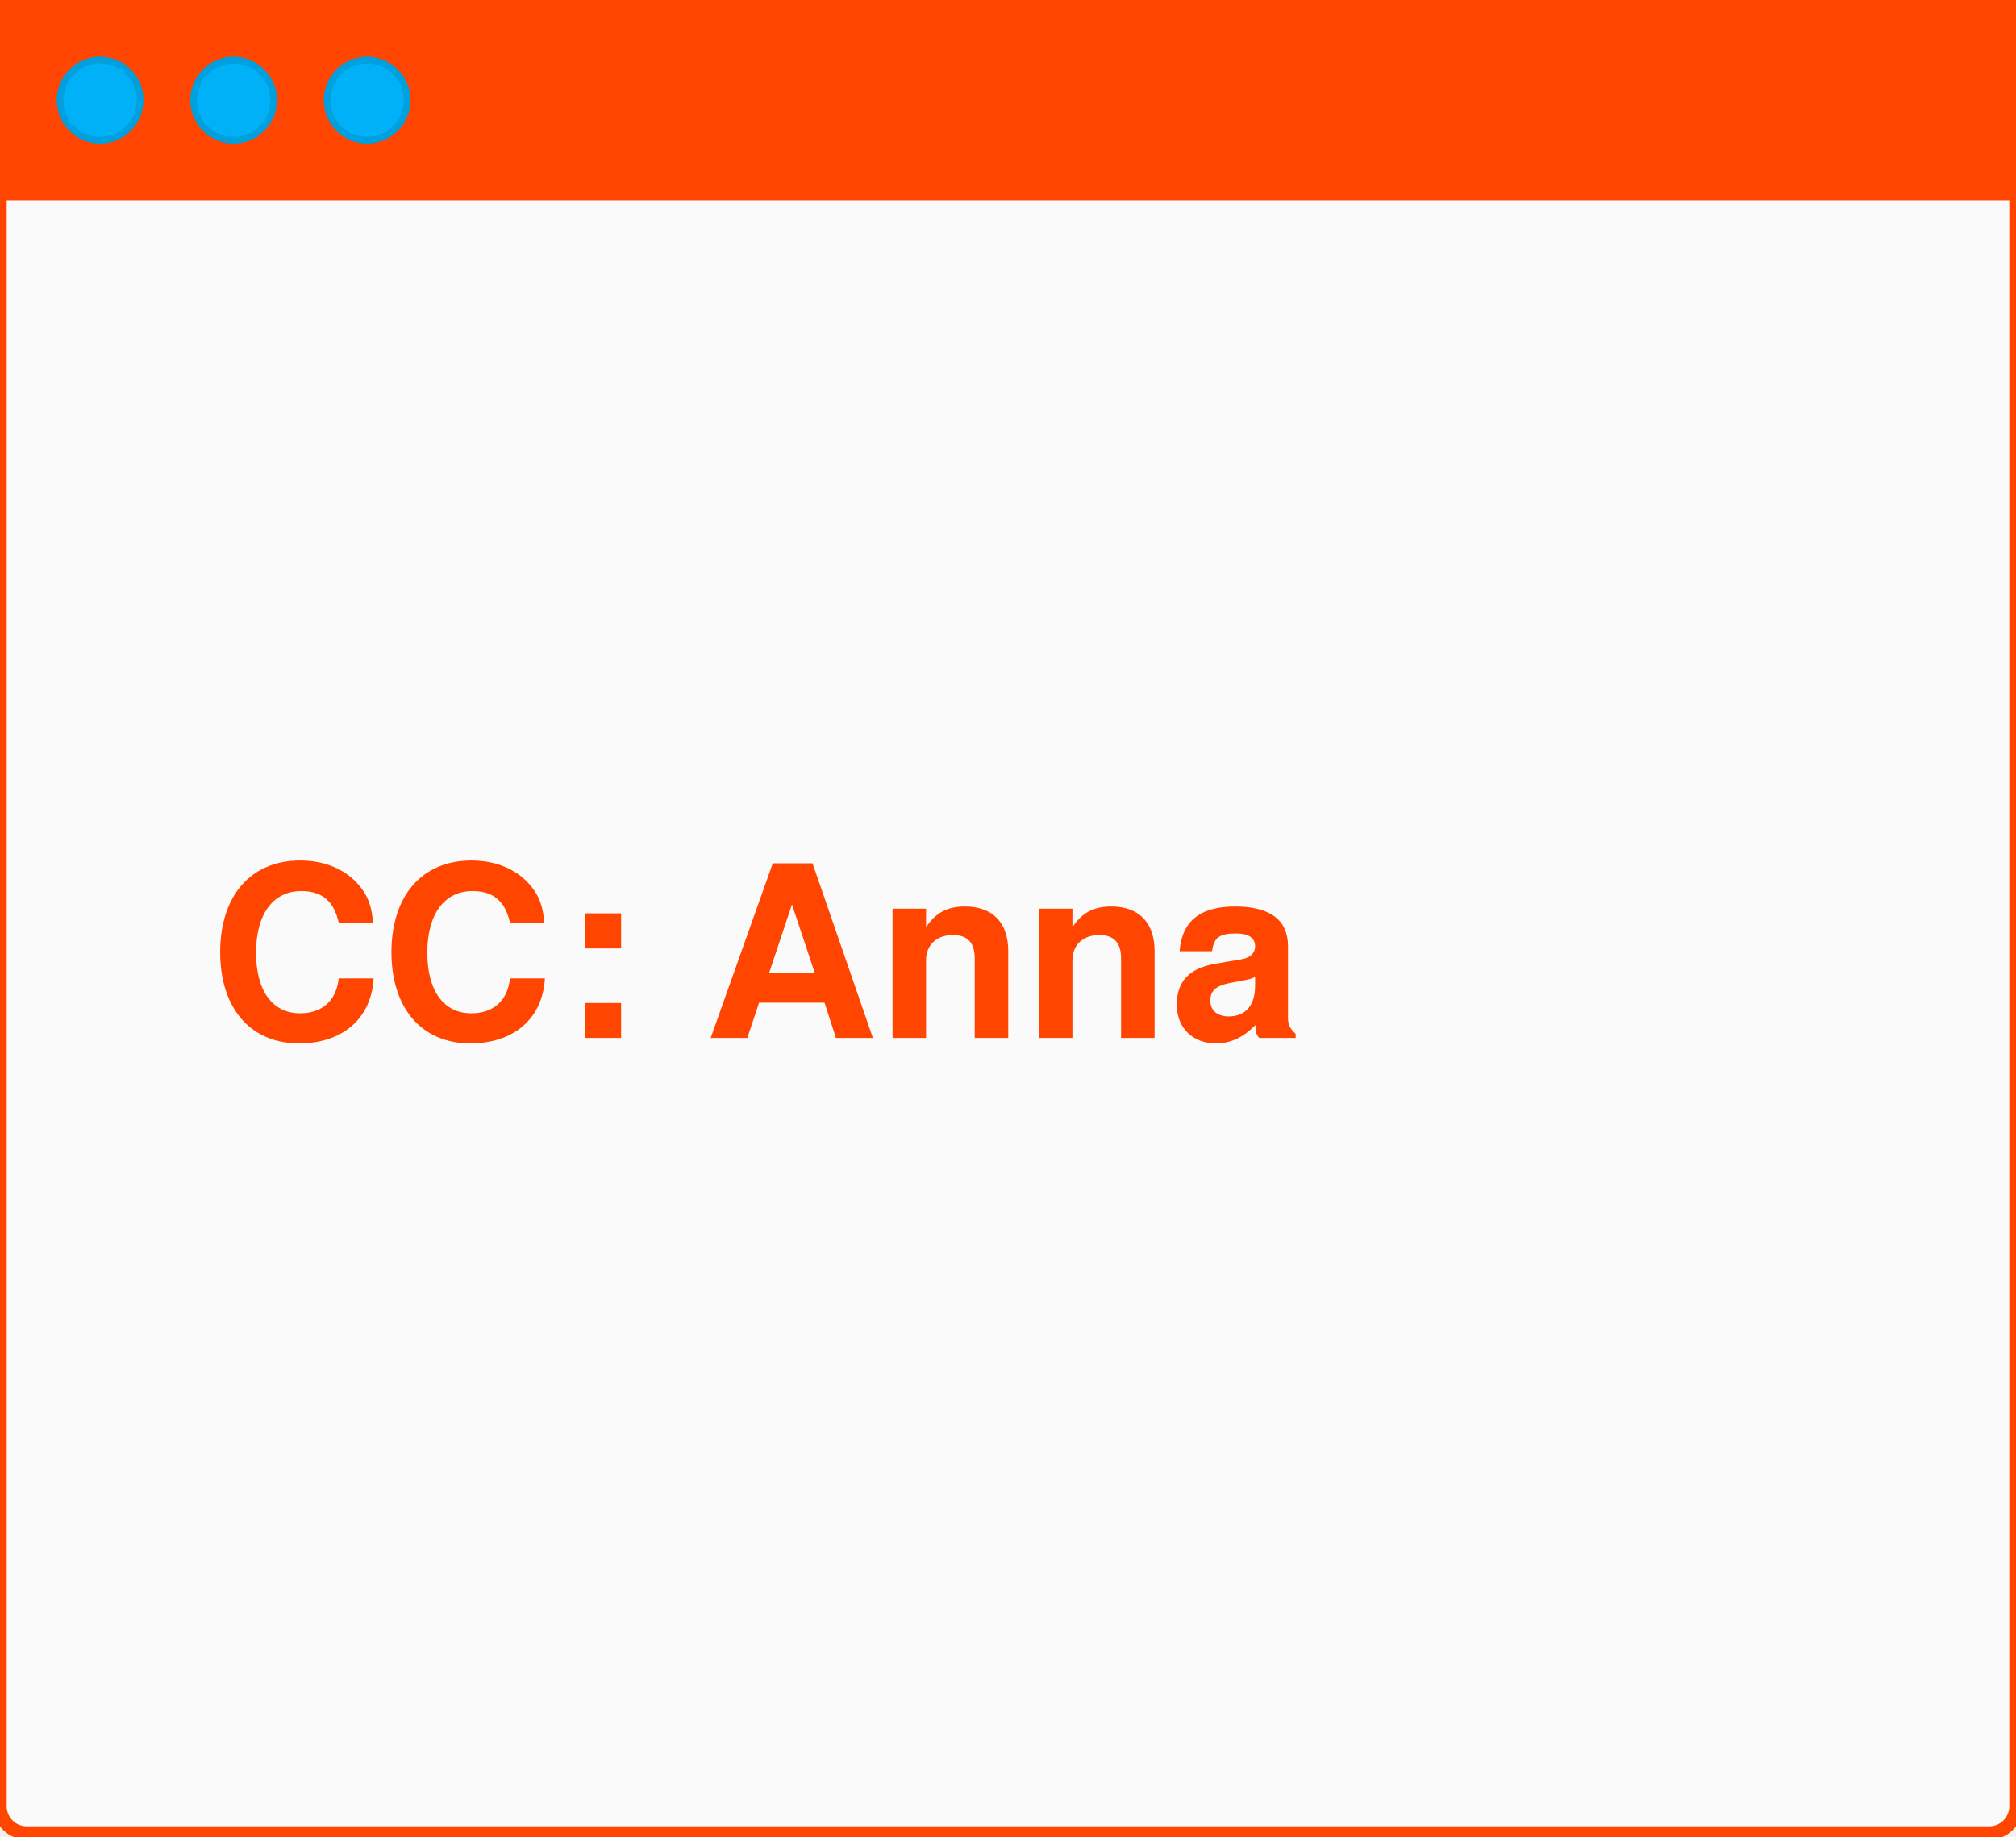
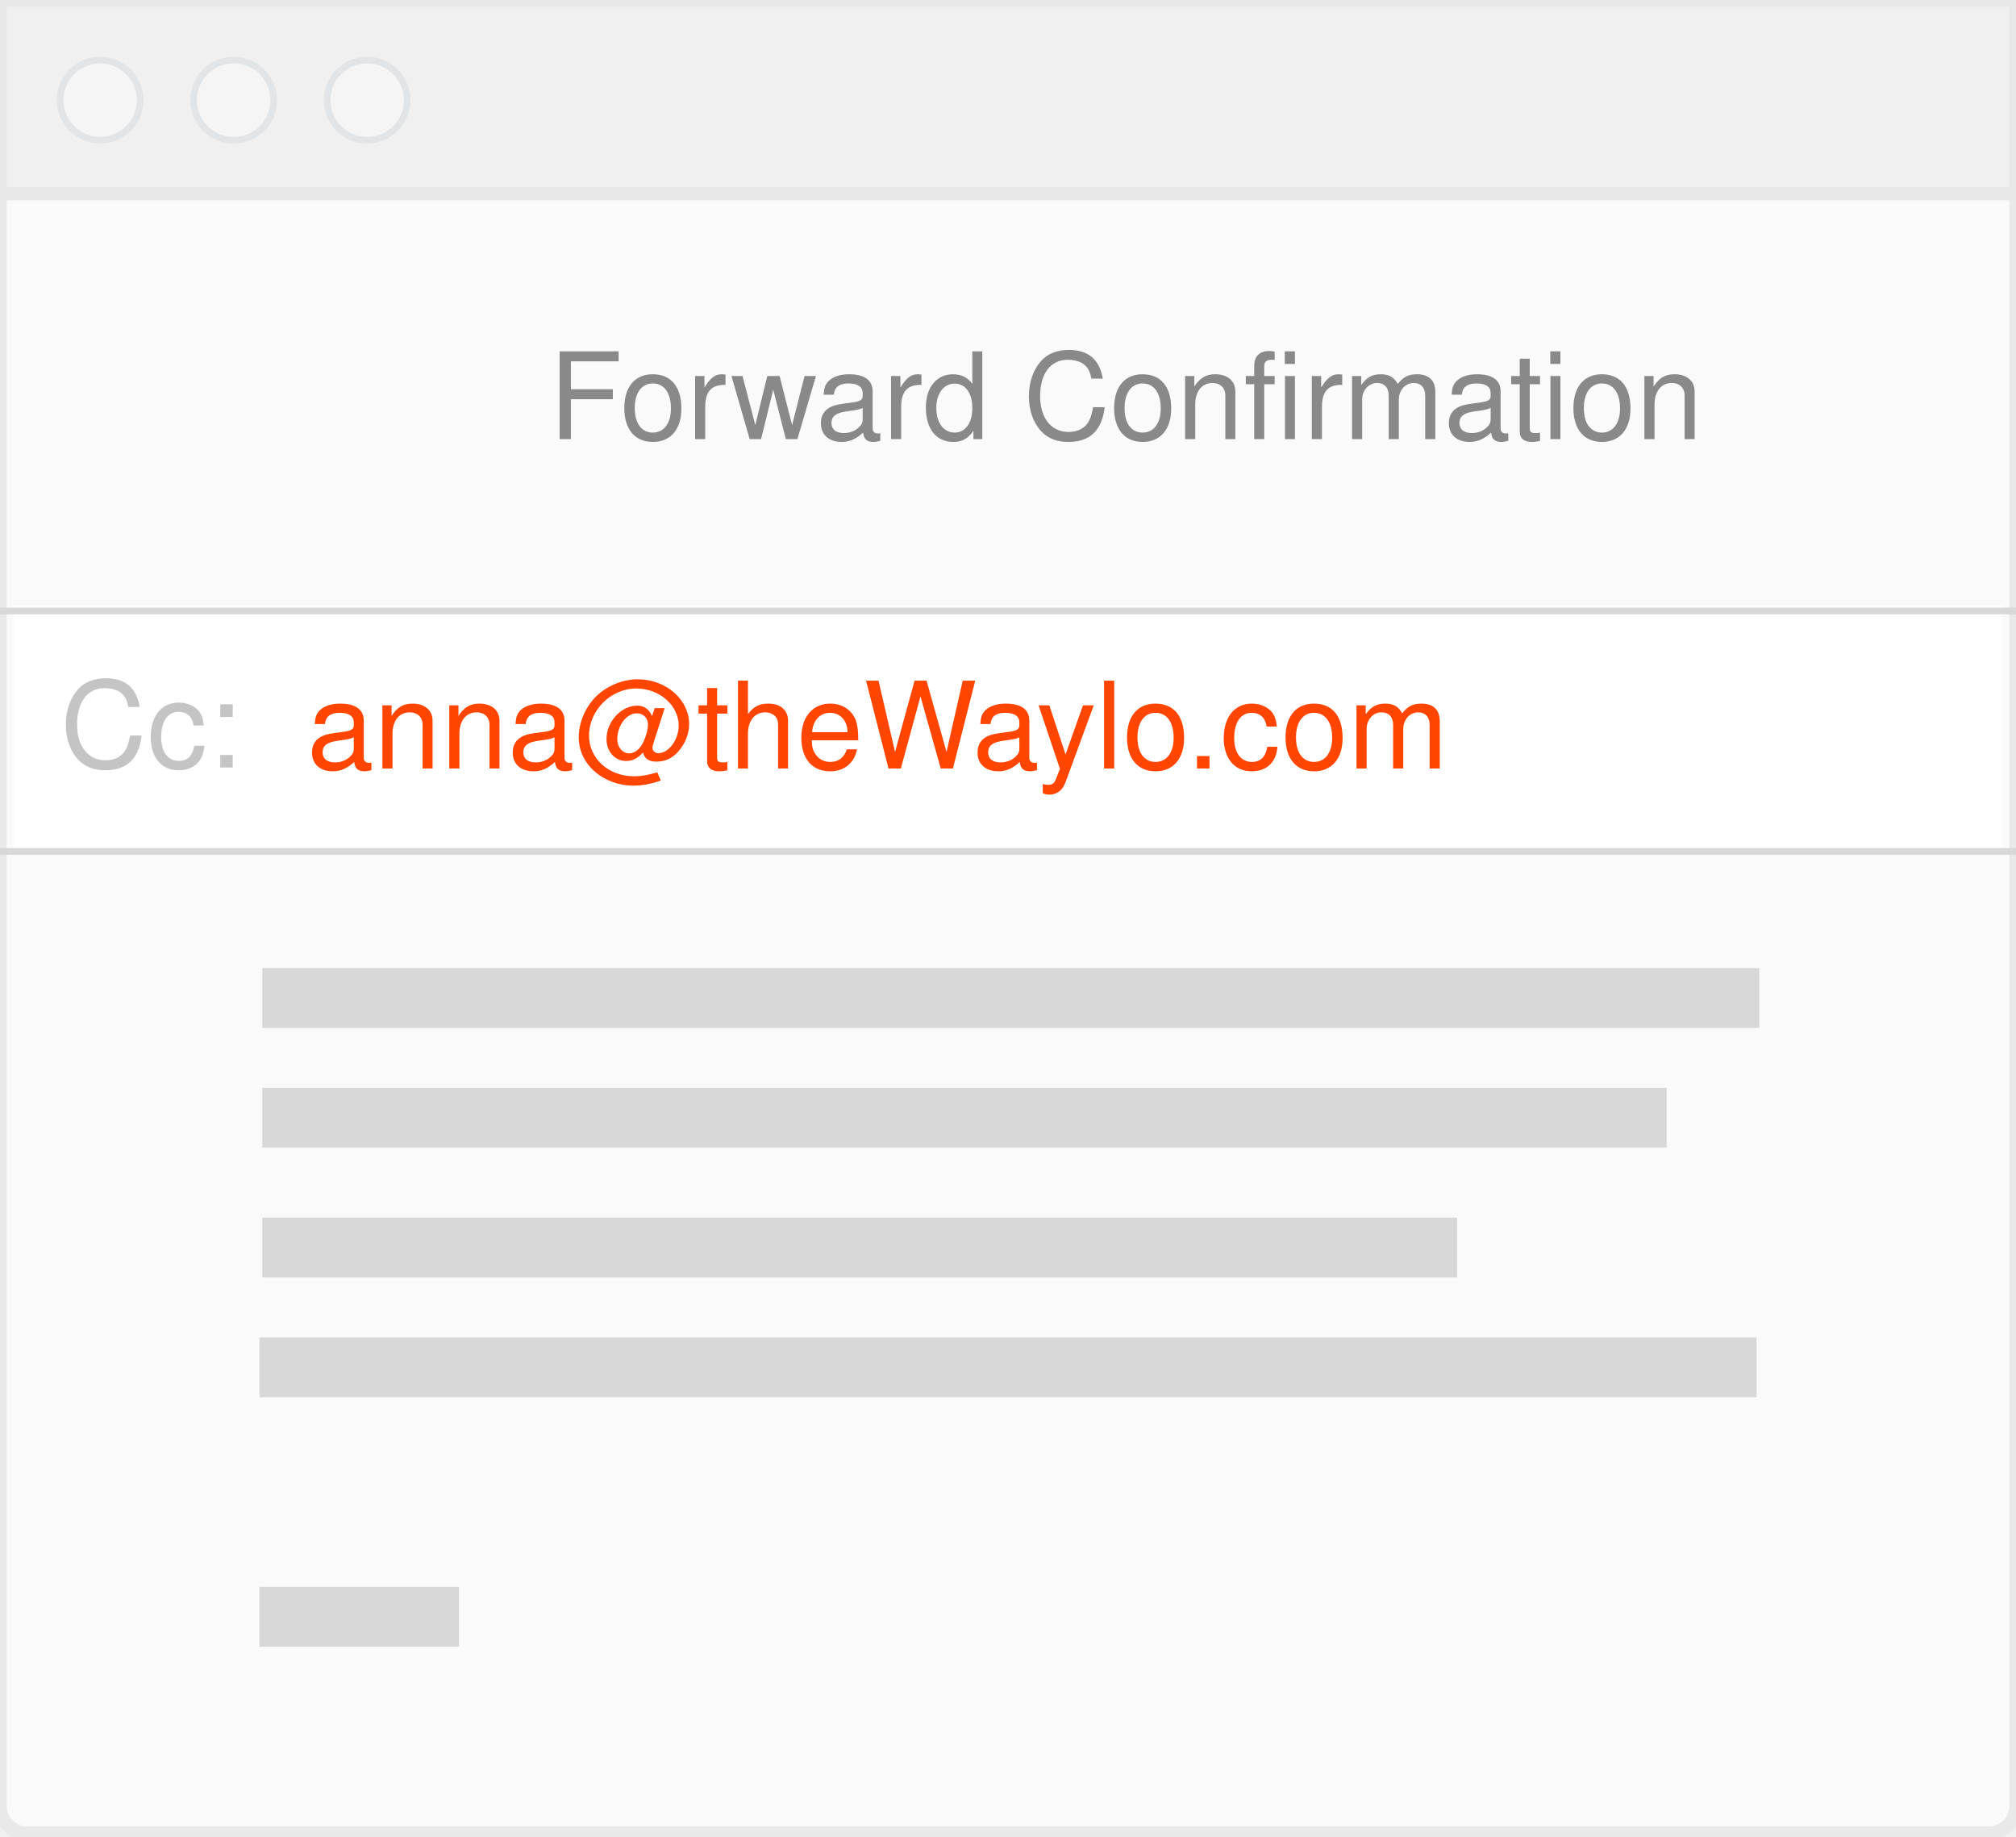
<svg xmlns="http://www.w3.org/2000/svg" width="202px" height="184px" viewBox="0 0 202 184" version="1.1">
  <defs />
  <g id="Page-1" stroke="none" stroke-width="1" fill="none" fill-rule="evenodd">
-     <g id="new_icons" transform="translate(-354, -593)">
-       <g id="ic-hp_email" transform="translate(354, 593)">
-         <rect id="Rectangle-1-Copy" stroke="#FF4500" stroke-width="1.34" fill="#FAFAFA" x="0" y="1" width="202" height="182.662" rx="2.68" />
-         <rect id="Rectangle-30" fill="#FAFAFA" x="1.338" y="59.549" width="28.762" height="23.418" />
-         <rect id="Rectangle-2-Copy" stroke="#FF4500" stroke-width="1.34" fill="#FF4500" x="0" y="0" width="202" height="19.404" />
-         <ellipse id="Oval-7-Copy-3" stroke="#009FDE" stroke-width="0.67" fill="#00B1F8" cx="10.033" cy="10.036" rx="4.013" ry="4.015" />
-         <ellipse id="Oval-7-Copy-4" stroke="#009FDE" stroke-width="0.67" fill="#00B1F8" cx="23.411" cy="10.036" rx="4.013" ry="4.015" />
-         <ellipse id="Oval-7-Copy-5" stroke="#009FDE" stroke-width="0.67" fill="#00B1F8" cx="36.788" cy="10.036" rx="4.013" ry="4.015" />
-         <text id="CC:-amy@x.ai" font-family="Helvetica" font-size="24" font-weight="bold" fill="#FF4500">
-           <tspan x="21" y="104">CC: Anna</tspan>
+     <g id="new_icons" transform="translate(-354, -305)">
+       <g id="ic-hp_meeting" transform="translate(354, 305)">
+         <rect id="Rectangle-1-Copy" stroke="#E9E9E9" stroke-width="1.34" fill="#FAFAFA" x="0" y="1" width="202" height="182.662" rx="2.68" />
+         <rect id="Rectangle-49" fill="#FFFFFF" x="1.338" y="60.644" width="199.325" height="24.756" />
+         <rect id="Rectangle-7-Copy-10" fill="#D8D8D8" x="26.281" y="97" width="150" height="6" />
+         <rect id="Rectangle-7-Copy-11" fill="#D8D8D8" x="26.281" y="109" width="140.719" height="6" />
+         <rect id="Rectangle-7-Copy-12" fill="#D8D8D8" x="26.281" y="122" width="119.719" height="6" />
+         <rect id="Rectangle-7-Copy-13" fill="#D8D8D8" x="26" y="134" width="150" height="6" />
+         <rect id="Rectangle-7-Copy-14" fill="#D8D8D8" x="26" y="159" width="20" height="6" />
+         <rect id="Rectangle-2-Copy" stroke="#E8E8E8" stroke-width="1.34" fill="#F0F0F0" x="0" y="0" width="202" height="19.404" />
+         <ellipse id="Oval-7-Copy-3" stroke="#E1E5E8" stroke-width="0.67" fill="#F5F5F5" cx="10.033" cy="10.036" rx="4.013" ry="4.015" />
+         <ellipse id="Oval-7-Copy-4" stroke="#E1E5E8" stroke-width="0.67" fill="#F5F5F5" cx="23.411" cy="10.036" rx="4.013" ry="4.015" />
+         <ellipse id="Oval-7-Copy-5" stroke="#E1E5E8" stroke-width="0.67" fill="#F5F5F5" cx="36.788" cy="10.036" rx="4.013" ry="4.015" />
+         <text id="Meeting-Request" font-family="Helvetica" font-size="12.06" font-weight="normal" fill="#898989">
+           <tspan x="55" y="44">Forward Confirmation</tspan>
+         </text>
+         <text id="To:" opacity="0.5" font-family="Helvetica" font-size="12.06" font-weight="normal" fill="#898989">
+           <tspan x="6.02" y="76.902">Cc:</tspan>
+         </text>
+         <rect id="Rectangle-18" fill="#D8D8D8" x="0" y="60.887" width="202" height="0.669" />
+         <rect id="Rectangle-18-Copy" fill="#D8D8D8" x="0" y="84.975" width="202" height="0.669" />
+         <text id="youremail@example.co" font-family="Helvetica" font-size="12.06" font-weight="normal" fill="#FF4500">
+           <tspan x="30.76" y="77">anna@theWaylo.com</tspan>
        </text>
      </g>
    </g>
  </g>
</svg>
